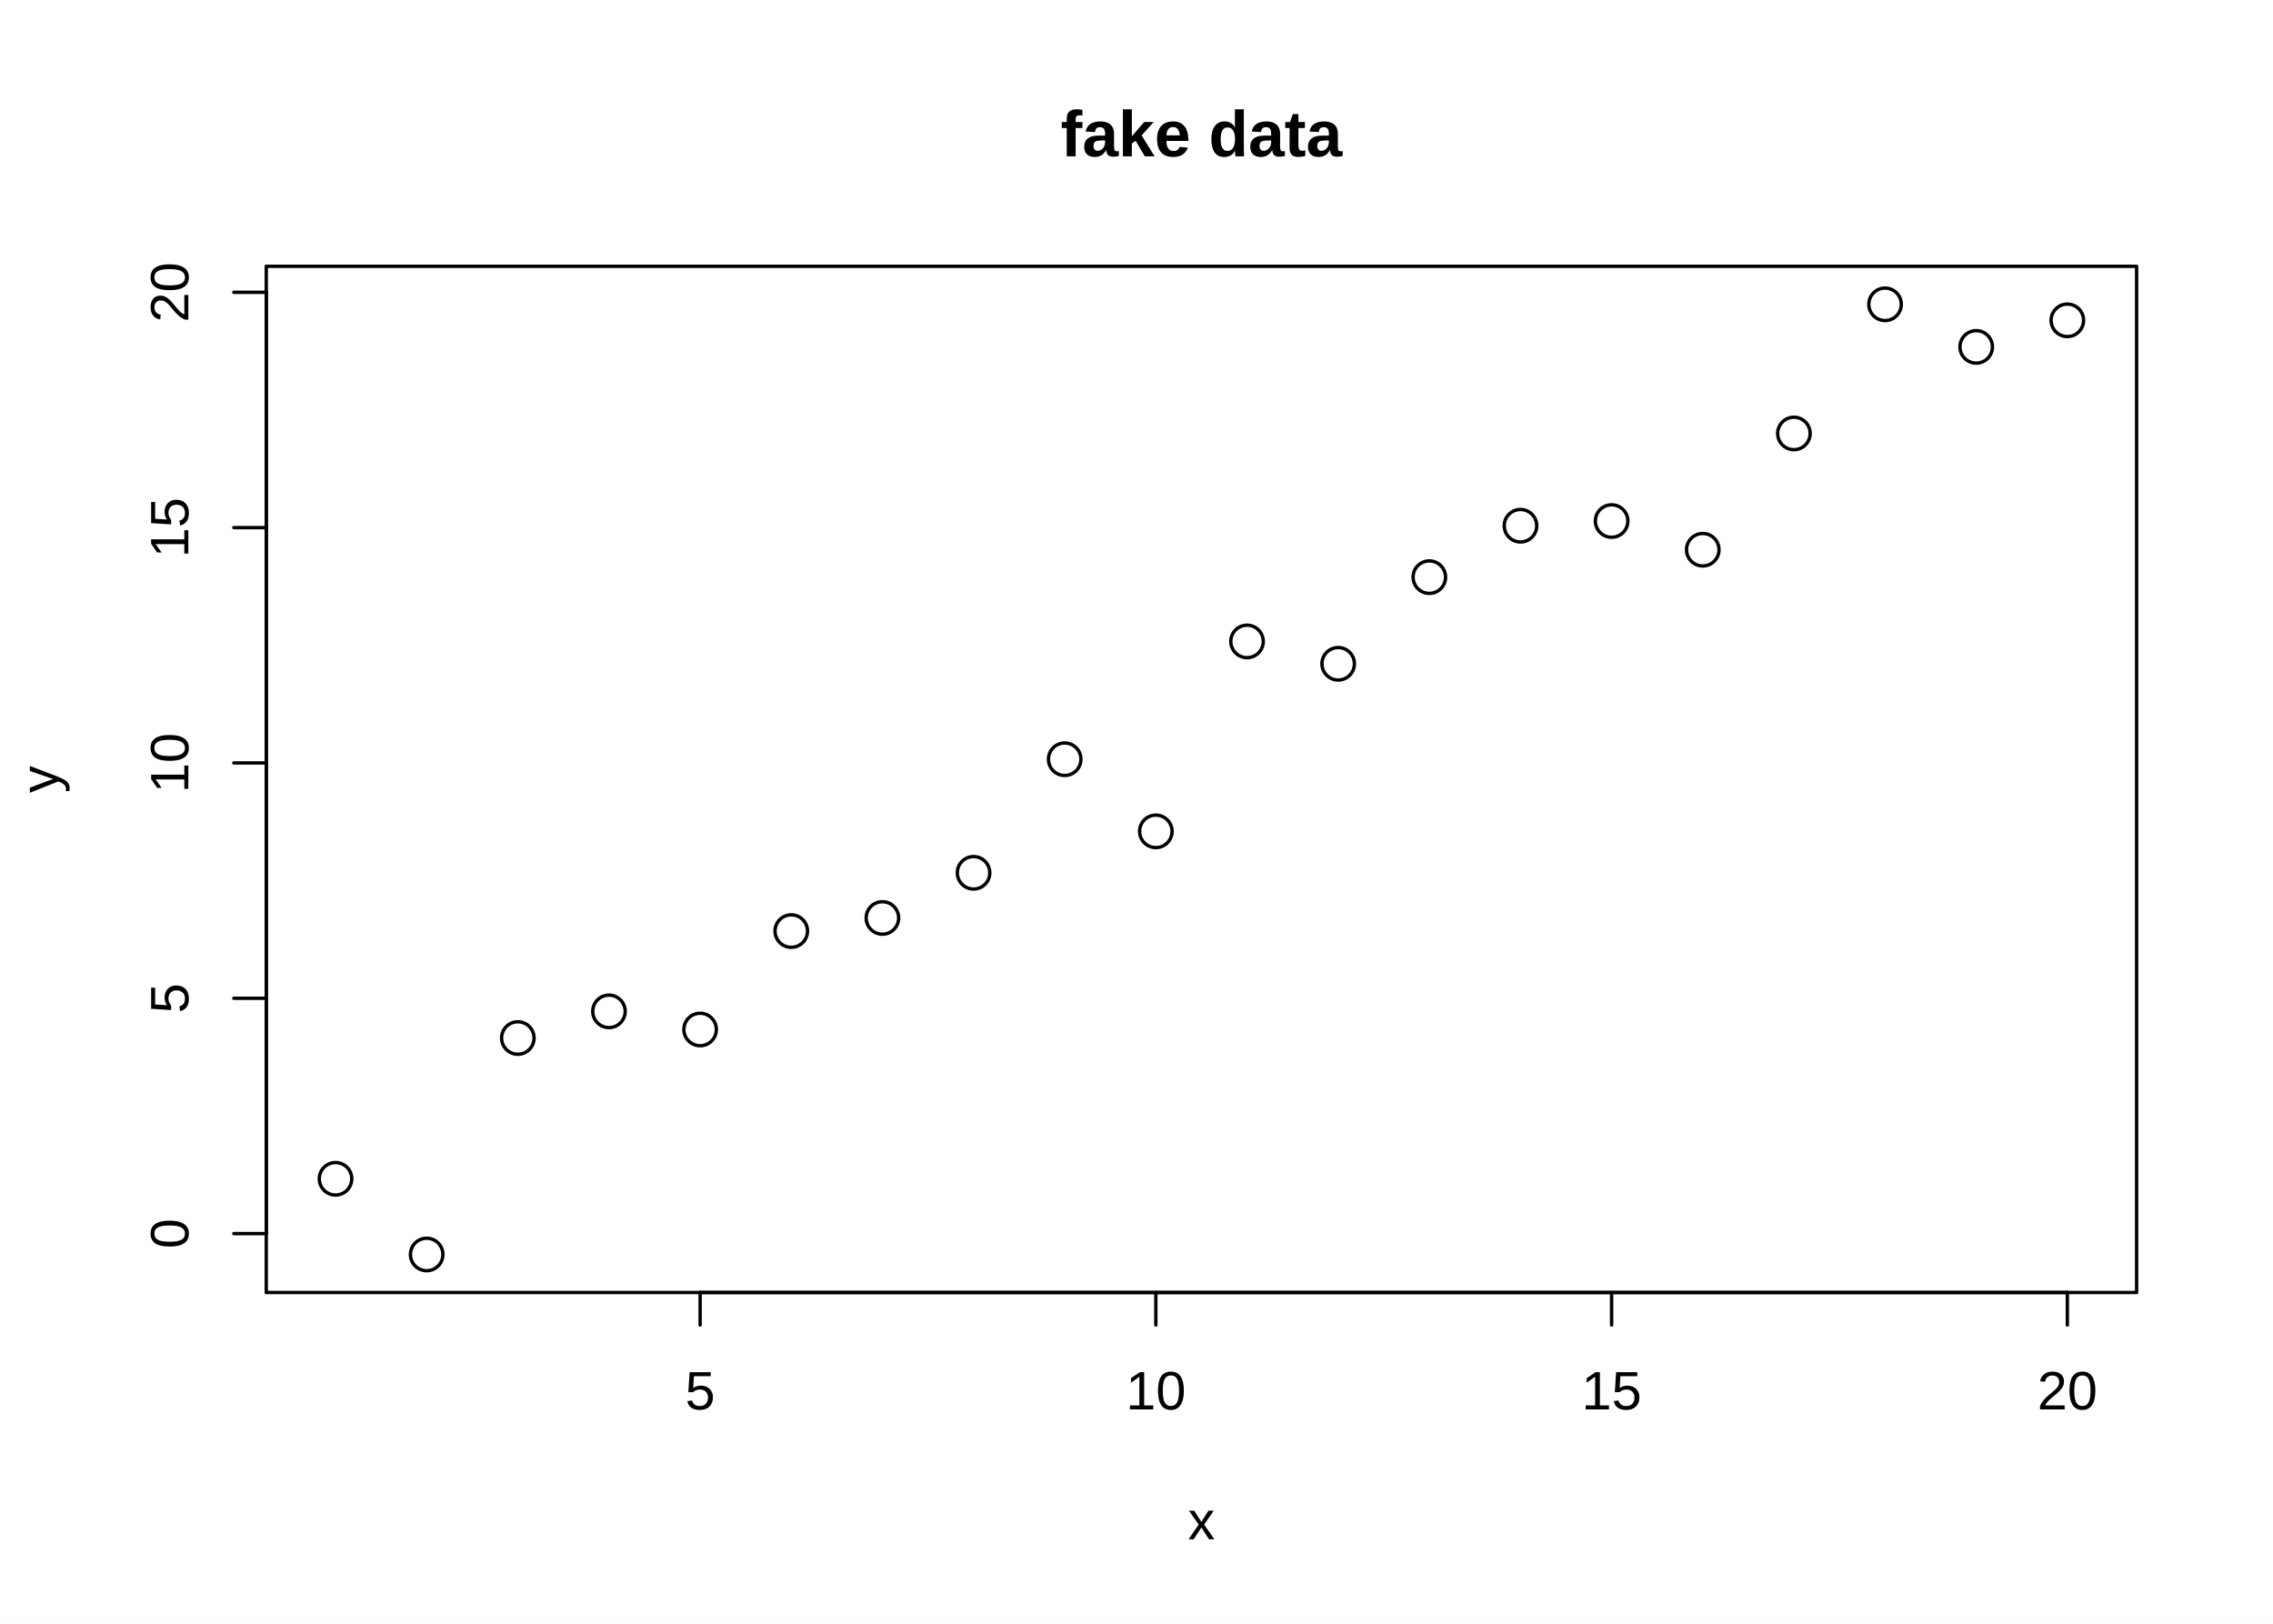
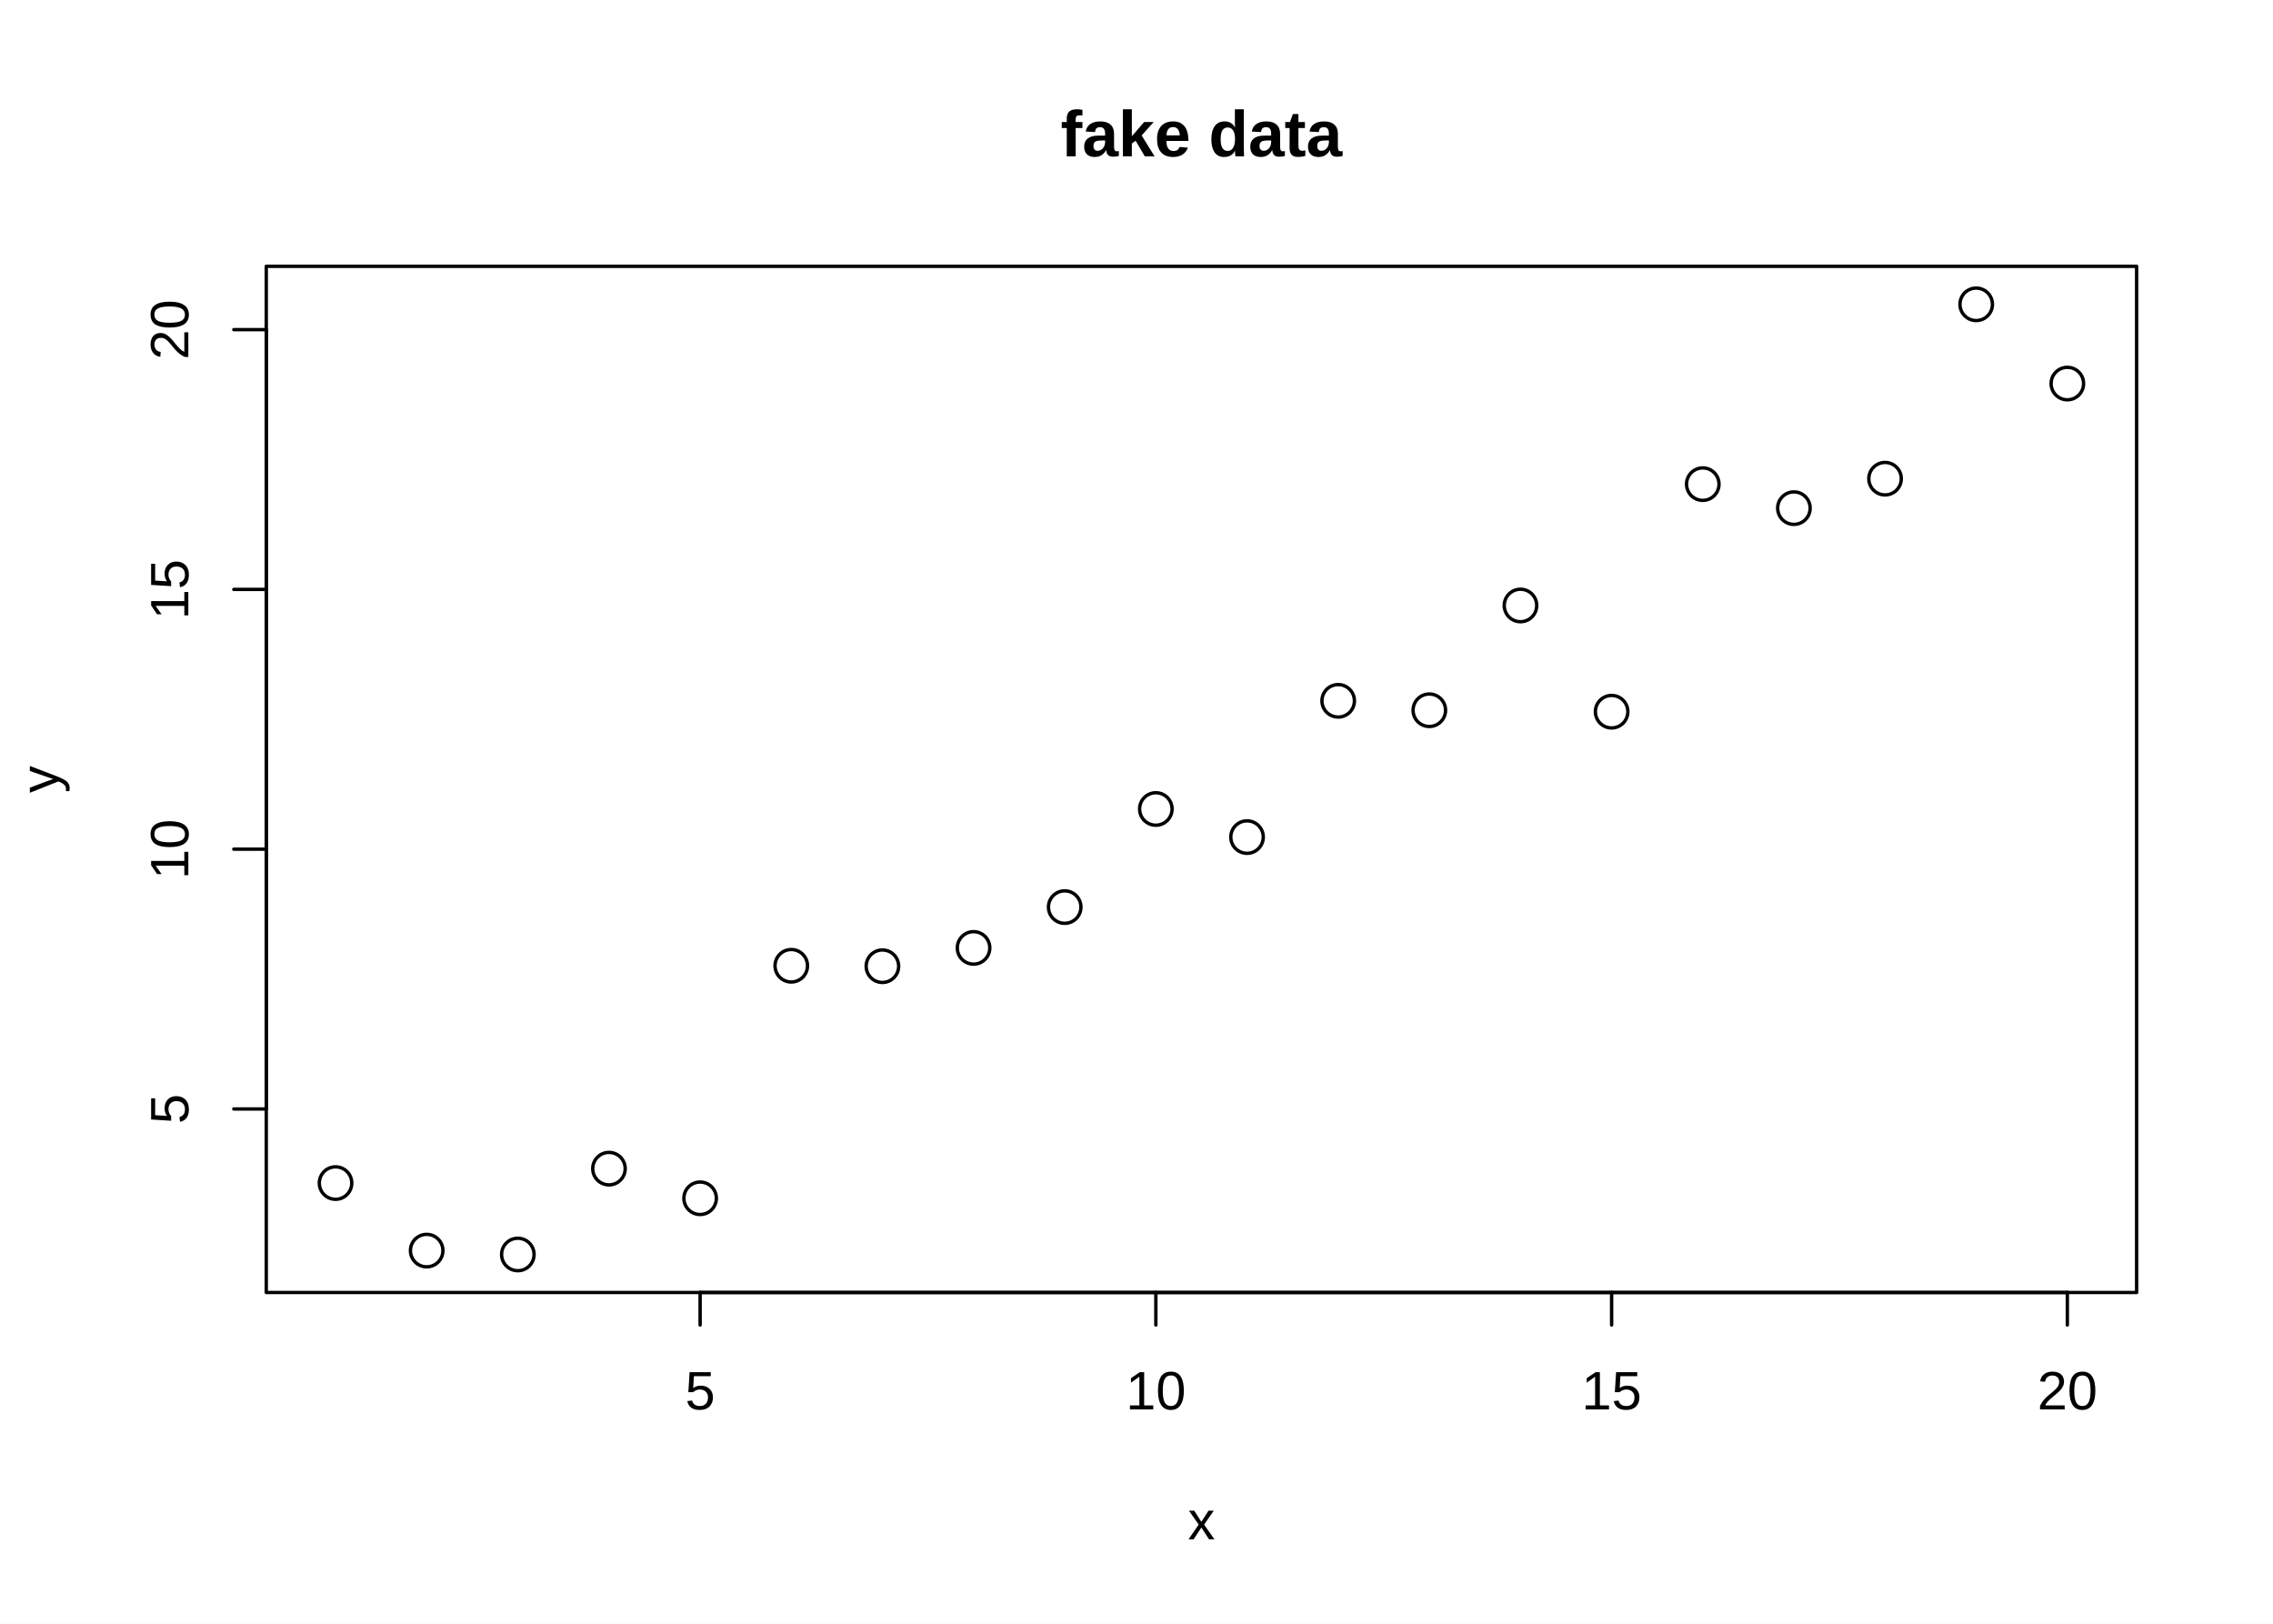
<svg xmlns="http://www.w3.org/2000/svg" viewBox="0 0 504.00 360.00">
  <defs>
    <style type="text/css">
    line, polyline, polygon, path, rect, circle {
      fill: none;
      stroke: #000000;
      stroke-linecap: round;
      stroke-linejoin: round;
      stroke-miterlimit: 10.00;
    }
  </style>
  </defs>
  <rect width="100%" height="100%" style="stroke: none; fill: #FFFFFF;" />
  <defs>
    <clipPath id="cpNTkuMDR8NDczLjc2fDI4Ni41Nnw1OS4wNA==">
      <rect x="59.04" y="59.04" width="414.72" height="227.52" />
    </clipPath>
  </defs>
-   <circle cx="74.40" cy="261.35" r="2.70pt" style="stroke-width: 0.75;" clip-path="url(#cpNTkuMDR8NDczLjc2fDI4Ni41Nnw1OS4wNA==)" />
-   <circle cx="94.61" cy="278.13" r="2.70pt" style="stroke-width: 0.75;" clip-path="url(#cpNTkuMDR8NDczLjc2fDI4Ni41Nnw1OS4wNA==)" />
-   <circle cx="114.82" cy="230.14" r="2.70pt" style="stroke-width: 0.75;" clip-path="url(#cpNTkuMDR8NDczLjc2fDI4Ni41Nnw1OS4wNA==)" />
-   <circle cx="135.03" cy="224.23" r="2.70pt" style="stroke-width: 0.75;" clip-path="url(#cpNTkuMDR8NDczLjc2fDI4Ni41Nnw1OS4wNA==)" />
-   <circle cx="155.24" cy="228.25" r="2.70pt" style="stroke-width: 0.75;" clip-path="url(#cpNTkuMDR8NDczLjc2fDI4Ni41Nnw1OS4wNA==)" />
-   <circle cx="175.45" cy="206.43" r="2.70pt" style="stroke-width: 0.75;" clip-path="url(#cpNTkuMDR8NDczLjc2fDI4Ni41Nnw1OS4wNA==)" />
-   <circle cx="195.66" cy="203.52" r="2.70pt" style="stroke-width: 0.75;" clip-path="url(#cpNTkuMDR8NDczLjc2fDI4Ni41Nnw1OS4wNA==)" />
-   <circle cx="215.87" cy="193.51" r="2.70pt" style="stroke-width: 0.75;" clip-path="url(#cpNTkuMDR8NDczLjc2fDI4Ni41Nnw1OS4wNA==)" />
-   <circle cx="236.08" cy="168.33" r="2.70pt" style="stroke-width: 0.75;" clip-path="url(#cpNTkuMDR8NDczLjc2fDI4Ni41Nnw1OS4wNA==)" />
-   <circle cx="256.29" cy="184.32" r="2.70pt" style="stroke-width: 0.75;" clip-path="url(#cpNTkuMDR8NDczLjc2fDI4Ni41Nnw1OS4wNA==)" />
-   <circle cx="276.51" cy="142.21" r="2.70pt" style="stroke-width: 0.75;" clip-path="url(#cpNTkuMDR8NDczLjc2fDI4Ni41Nnw1OS4wNA==)" />
-   <circle cx="296.72" cy="147.17" r="2.70pt" style="stroke-width: 0.75;" clip-path="url(#cpNTkuMDR8NDczLjc2fDI4Ni41Nnw1OS4wNA==)" />
-   <circle cx="316.93" cy="127.96" r="2.70pt" style="stroke-width: 0.75;" clip-path="url(#cpNTkuMDR8NDczLjc2fDI4Ni41Nnw1OS4wNA==)" />
-   <circle cx="337.14" cy="116.56" r="2.70pt" style="stroke-width: 0.75;" clip-path="url(#cpNTkuMDR8NDczLjc2fDI4Ni41Nnw1OS4wNA==)" />
-   <circle cx="357.35" cy="115.52" r="2.70pt" style="stroke-width: 0.75;" clip-path="url(#cpNTkuMDR8NDczLjc2fDI4Ni41Nnw1OS4wNA==)" />
-   <circle cx="377.56" cy="121.88" r="2.70pt" style="stroke-width: 0.75;" clip-path="url(#cpNTkuMDR8NDczLjc2fDI4Ni41Nnw1OS4wNA==)" />
-   <circle cx="397.77" cy="96.10" r="2.70pt" style="stroke-width: 0.75;" clip-path="url(#cpNTkuMDR8NDczLjc2fDI4Ni41Nnw1OS4wNA==)" />
-   <circle cx="417.98" cy="67.47" r="2.70pt" style="stroke-width: 0.75;" clip-path="url(#cpNTkuMDR8NDczLjc2fDI4Ni41Nnw1OS4wNA==)" />
-   <circle cx="438.19" cy="76.91" r="2.70pt" style="stroke-width: 0.75;" clip-path="url(#cpNTkuMDR8NDczLjc2fDI4Ni41Nnw1OS4wNA==)" />
-   <circle cx="458.40" cy="71.02" r="2.70pt" style="stroke-width: 0.75;" clip-path="url(#cpNTkuMDR8NDczLjc2fDI4Ni41Nnw1OS4wNA==)" />
+   <circle cx="74.40" cy="262.30" r="2.70pt" style="stroke-width: 0.75;" clip-path="url(#cpNTkuMDR8NDczLjc2fDI4Ni41Nnw1OS4wNA==)" />
+   <circle cx="94.61" cy="277.27" r="2.70pt" style="stroke-width: 0.75;" clip-path="url(#cpNTkuMDR8NDczLjc2fDI4Ni41Nnw1OS4wNA==)" />
+   <circle cx="114.82" cy="278.13" r="2.70pt" style="stroke-width: 0.75;" clip-path="url(#cpNTkuMDR8NDczLjc2fDI4Ni41Nnw1OS4wNA==)" />
+   <circle cx="135.03" cy="259.10" r="2.70pt" style="stroke-width: 0.75;" clip-path="url(#cpNTkuMDR8NDczLjc2fDI4Ni41Nnw1OS4wNA==)" />
+   <circle cx="155.24" cy="265.67" r="2.70pt" style="stroke-width: 0.75;" clip-path="url(#cpNTkuMDR8NDczLjc2fDI4Ni41Nnw1OS4wNA==)" />
+   <circle cx="175.45" cy="214.12" r="2.70pt" style="stroke-width: 0.75;" clip-path="url(#cpNTkuMDR8NDczLjc2fDI4Ni41Nnw1OS4wNA==)" />
+   <circle cx="195.66" cy="214.22" r="2.70pt" style="stroke-width: 0.75;" clip-path="url(#cpNTkuMDR8NDczLjc2fDI4Ni41Nnw1OS4wNA==)" />
+   <circle cx="215.87" cy="210.16" r="2.70pt" style="stroke-width: 0.75;" clip-path="url(#cpNTkuMDR8NDczLjc2fDI4Ni41Nnw1OS4wNA==)" />
+   <circle cx="236.08" cy="201.11" r="2.70pt" style="stroke-width: 0.75;" clip-path="url(#cpNTkuMDR8NDczLjc2fDI4Ni41Nnw1OS4wNA==)" />
+   <circle cx="256.29" cy="179.36" r="2.70pt" style="stroke-width: 0.75;" clip-path="url(#cpNTkuMDR8NDczLjc2fDI4Ni41Nnw1OS4wNA==)" />
+   <circle cx="276.51" cy="185.59" r="2.70pt" style="stroke-width: 0.75;" clip-path="url(#cpNTkuMDR8NDczLjc2fDI4Ni41Nnw1OS4wNA==)" />
+   <circle cx="296.72" cy="155.38" r="2.70pt" style="stroke-width: 0.75;" clip-path="url(#cpNTkuMDR8NDczLjc2fDI4Ni41Nnw1OS4wNA==)" />
+   <circle cx="316.93" cy="157.47" r="2.70pt" style="stroke-width: 0.75;" clip-path="url(#cpNTkuMDR8NDczLjc2fDI4Ni41Nnw1OS4wNA==)" />
+   <circle cx="337.14" cy="134.24" r="2.70pt" style="stroke-width: 0.75;" clip-path="url(#cpNTkuMDR8NDczLjc2fDI4Ni41Nnw1OS4wNA==)" />
+   <circle cx="357.35" cy="157.79" r="2.70pt" style="stroke-width: 0.75;" clip-path="url(#cpNTkuMDR8NDczLjc2fDI4Ni41Nnw1OS4wNA==)" />
+   <circle cx="377.56" cy="107.34" r="2.70pt" style="stroke-width: 0.75;" clip-path="url(#cpNTkuMDR8NDczLjc2fDI4Ni41Nnw1OS4wNA==)" />
+   <circle cx="397.77" cy="112.66" r="2.70pt" style="stroke-width: 0.75;" clip-path="url(#cpNTkuMDR8NDczLjc2fDI4Ni41Nnw1OS4wNA==)" />
+   <circle cx="417.98" cy="106.13" r="2.70pt" style="stroke-width: 0.75;" clip-path="url(#cpNTkuMDR8NDczLjc2fDI4Ni41Nnw1OS4wNA==)" />
+   <circle cx="438.19" cy="67.47" r="2.70pt" style="stroke-width: 0.75;" clip-path="url(#cpNTkuMDR8NDczLjc2fDI4Ni41Nnw1OS4wNA==)" />
+   <circle cx="458.40" cy="85.04" r="2.70pt" style="stroke-width: 0.75;" clip-path="url(#cpNTkuMDR8NDczLjc2fDI4Ni41Nnw1OS4wNA==)" />
  <defs>
    <clipPath id="cpMC4wMHw1MDQuMDB8MzYwLjAwfDAuMDA=">
      <rect x="0.00" y="0.00" width="504.00" height="360.00" />
    </clipPath>
  </defs>
  <line x1="155.24" y1="286.56" x2="458.40" y2="286.56" style="stroke-width: 0.75;" clip-path="url(#cpMC4wMHw1MDQuMDB8MzYwLjAwfDAuMDA=)" />
  <line x1="155.24" y1="286.56" x2="155.24" y2="293.76" style="stroke-width: 0.75;" clip-path="url(#cpMC4wMHw1MDQuMDB8MzYwLjAwfDAuMDA=)" />
  <line x1="256.29" y1="286.56" x2="256.29" y2="293.76" style="stroke-width: 0.75;" clip-path="url(#cpMC4wMHw1MDQuMDB8MzYwLjAwfDAuMDA=)" />
  <line x1="357.35" y1="286.56" x2="357.35" y2="293.76" style="stroke-width: 0.75;" clip-path="url(#cpMC4wMHw1MDQuMDB8MzYwLjAwfDAuMDA=)" />
  <line x1="458.40" y1="286.56" x2="458.40" y2="293.76" style="stroke-width: 0.75;" clip-path="url(#cpMC4wMHw1MDQuMDB8MzYwLjAwfDAuMDA=)" />
  <g clip-path="url(#cpMC4wMHw1MDQuMDB8MzYwLjAwfDAuMDA=)">
    <text x="151.91" y="312.48" style="font-size: 12.00px; font-family: Arial;" textLength="6.67px" lengthAdjust="spacingAndGlyphs">5</text>
  </g>
  <g clip-path="url(#cpMC4wMHw1MDQuMDB8MzYwLjAwfDAuMDA=)">
    <text x="249.62" y="312.48" style="font-size: 12.00px; font-family: Arial;" textLength="13.35px" lengthAdjust="spacingAndGlyphs">10</text>
  </g>
  <g clip-path="url(#cpMC4wMHw1MDQuMDB8MzYwLjAwfDAuMDA=)">
    <text x="350.67" y="312.48" style="font-size: 12.00px; font-family: Arial;" textLength="13.35px" lengthAdjust="spacingAndGlyphs">15</text>
  </g>
  <g clip-path="url(#cpMC4wMHw1MDQuMDB8MzYwLjAwfDAuMDA=)">
    <text x="451.73" y="312.48" style="font-size: 12.00px; font-family: Arial;" textLength="13.35px" lengthAdjust="spacingAndGlyphs">20</text>
  </g>
-   <line x1="59.04" y1="273.50" x2="59.04" y2="64.81" style="stroke-width: 0.75;" clip-path="url(#cpMC4wMHw1MDQuMDB8MzYwLjAwfDAuMDA=)" />
-   <line x1="59.04" y1="273.50" x2="51.84" y2="273.50" style="stroke-width: 0.75;" clip-path="url(#cpMC4wMHw1MDQuMDB8MzYwLjAwfDAuMDA=)" />
-   <line x1="59.04" y1="221.33" x2="51.84" y2="221.33" style="stroke-width: 0.75;" clip-path="url(#cpMC4wMHw1MDQuMDB8MzYwLjAwfDAuMDA=)" />
-   <line x1="59.04" y1="169.15" x2="51.84" y2="169.15" style="stroke-width: 0.75;" clip-path="url(#cpMC4wMHw1MDQuMDB8MzYwLjAwfDAuMDA=)" />
-   <line x1="59.04" y1="116.98" x2="51.84" y2="116.98" style="stroke-width: 0.75;" clip-path="url(#cpMC4wMHw1MDQuMDB8MzYwLjAwfDAuMDA=)" />
-   <line x1="59.04" y1="64.81" x2="51.84" y2="64.81" style="stroke-width: 0.75;" clip-path="url(#cpMC4wMHw1MDQuMDB8MzYwLjAwfDAuMDA=)" />
+   <line x1="59.04" y1="245.87" x2="59.04" y2="73.09" style="stroke-width: 0.75;" clip-path="url(#cpMC4wMHw1MDQuMDB8MzYwLjAwfDAuMDA=)" />
+   <line x1="59.04" y1="245.87" x2="51.84" y2="245.87" style="stroke-width: 0.75;" clip-path="url(#cpMC4wMHw1MDQuMDB8MzYwLjAwfDAuMDA=)" />
+   <line x1="59.04" y1="188.27" x2="51.84" y2="188.27" style="stroke-width: 0.75;" clip-path="url(#cpMC4wMHw1MDQuMDB8MzYwLjAwfDAuMDA=)" />
+   <line x1="59.04" y1="130.68" x2="51.84" y2="130.68" style="stroke-width: 0.75;" clip-path="url(#cpMC4wMHw1MDQuMDB8MzYwLjAwfDAuMDA=)" />
+   <line x1="59.04" y1="73.09" x2="51.84" y2="73.09" style="stroke-width: 0.75;" clip-path="url(#cpMC4wMHw1MDQuMDB8MzYwLjAwfDAuMDA=)" />
  <g clip-path="url(#cpMC4wMHw1MDQuMDB8MzYwLjAwfDAuMDA=)">
-     <text transform="translate(41.76,276.84) rotate(-90)" style="font-size: 12.00px; font-family: Arial;" textLength="6.67px" lengthAdjust="spacingAndGlyphs">0</text>
+     <text transform="translate(41.76,249.20) rotate(-90)" style="font-size: 12.00px; font-family: Arial;" textLength="6.67px" lengthAdjust="spacingAndGlyphs">5</text>
  </g>
  <g clip-path="url(#cpMC4wMHw1MDQuMDB8MzYwLjAwfDAuMDA=)">
-     <text transform="translate(41.76,224.66) rotate(-90)" style="font-size: 12.00px; font-family: Arial;" textLength="6.67px" lengthAdjust="spacingAndGlyphs">5</text>
+     <text transform="translate(41.76,194.95) rotate(-90)" style="font-size: 12.00px; font-family: Arial;" textLength="13.35px" lengthAdjust="spacingAndGlyphs">10</text>
  </g>
  <g clip-path="url(#cpMC4wMHw1MDQuMDB8MzYwLjAwfDAuMDA=)">
-     <text transform="translate(41.76,175.83) rotate(-90)" style="font-size: 12.00px; font-family: Arial;" textLength="13.35px" lengthAdjust="spacingAndGlyphs">10</text>
+     <text transform="translate(41.76,137.35) rotate(-90)" style="font-size: 12.00px; font-family: Arial;" textLength="13.35px" lengthAdjust="spacingAndGlyphs">15</text>
  </g>
  <g clip-path="url(#cpMC4wMHw1MDQuMDB8MzYwLjAwfDAuMDA=)">
-     <text transform="translate(41.76,123.65) rotate(-90)" style="font-size: 12.00px; font-family: Arial;" textLength="13.35px" lengthAdjust="spacingAndGlyphs">15</text>
-   </g>
-   <g clip-path="url(#cpMC4wMHw1MDQuMDB8MzYwLjAwfDAuMDA=)">
-     <text transform="translate(41.76,71.48) rotate(-90)" style="font-size: 12.00px; font-family: Arial;" textLength="13.35px" lengthAdjust="spacingAndGlyphs">20</text>
+     <text transform="translate(41.76,79.76) rotate(-90)" style="font-size: 12.00px; font-family: Arial;" textLength="13.35px" lengthAdjust="spacingAndGlyphs">20</text>
  </g>
  <polyline points="59.04,286.56 473.76,286.56 473.76,59.04 59.04,59.04 59.04,286.56 " style="stroke-width: 0.75;" clip-path="url(#cpMC4wMHw1MDQuMDB8MzYwLjAwfDAuMDA=)" />
  <g clip-path="url(#cpMC4wMHw1MDQuMDB8MzYwLjAwfDAuMDA=)">
    <text x="235.18" y="34.67" style="font-size: 14.40px; font-weight: bold; font-family: Arial;" textLength="62.43px" lengthAdjust="spacingAndGlyphs">fake data</text>
  </g>
  <g clip-path="url(#cpMC4wMHw1MDQuMDB8MzYwLjAwfDAuMDA=)">
    <text x="263.40" y="341.28" style="font-size: 12.00px; font-family: Arial;" textLength="6.00px" lengthAdjust="spacingAndGlyphs">x</text>
  </g>
  <g clip-path="url(#cpMC4wMHw1MDQuMDB8MzYwLjAwfDAuMDA=)">
    <text transform="translate(12.96,175.80) rotate(-90)" style="font-size: 12.00px; font-family: Arial;" textLength="6.00px" lengthAdjust="spacingAndGlyphs">y</text>
  </g>
</svg>
